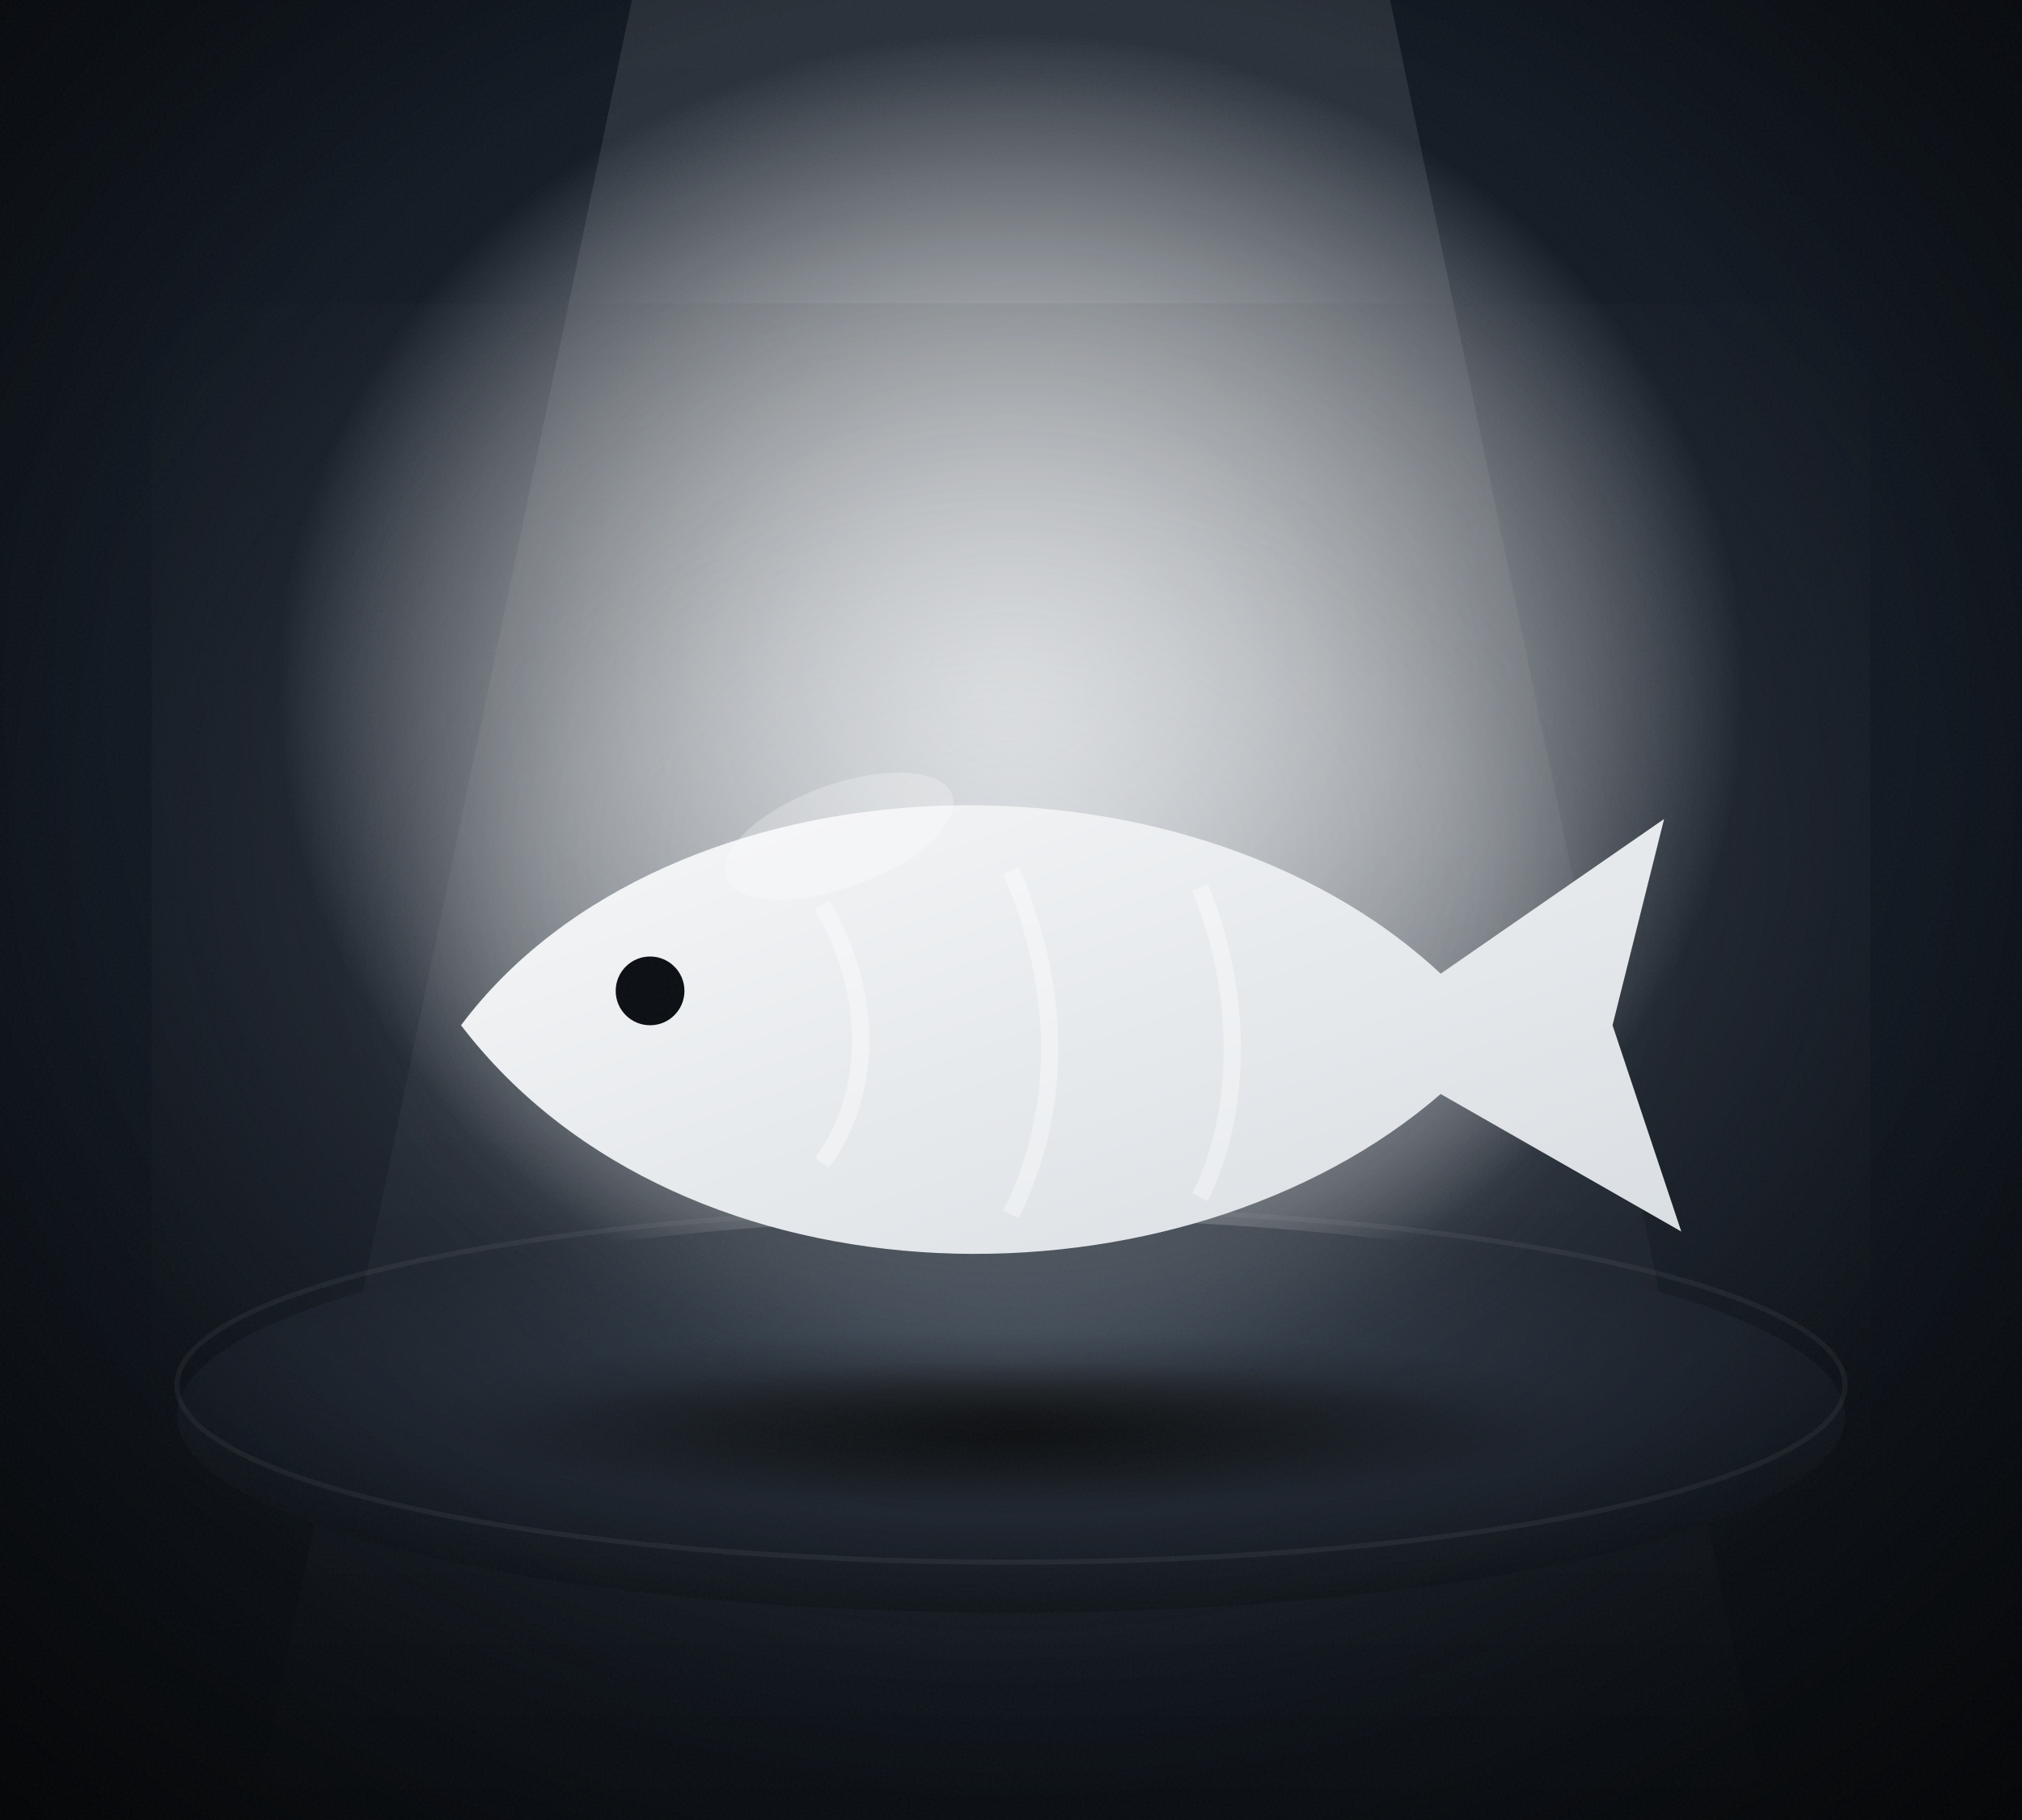
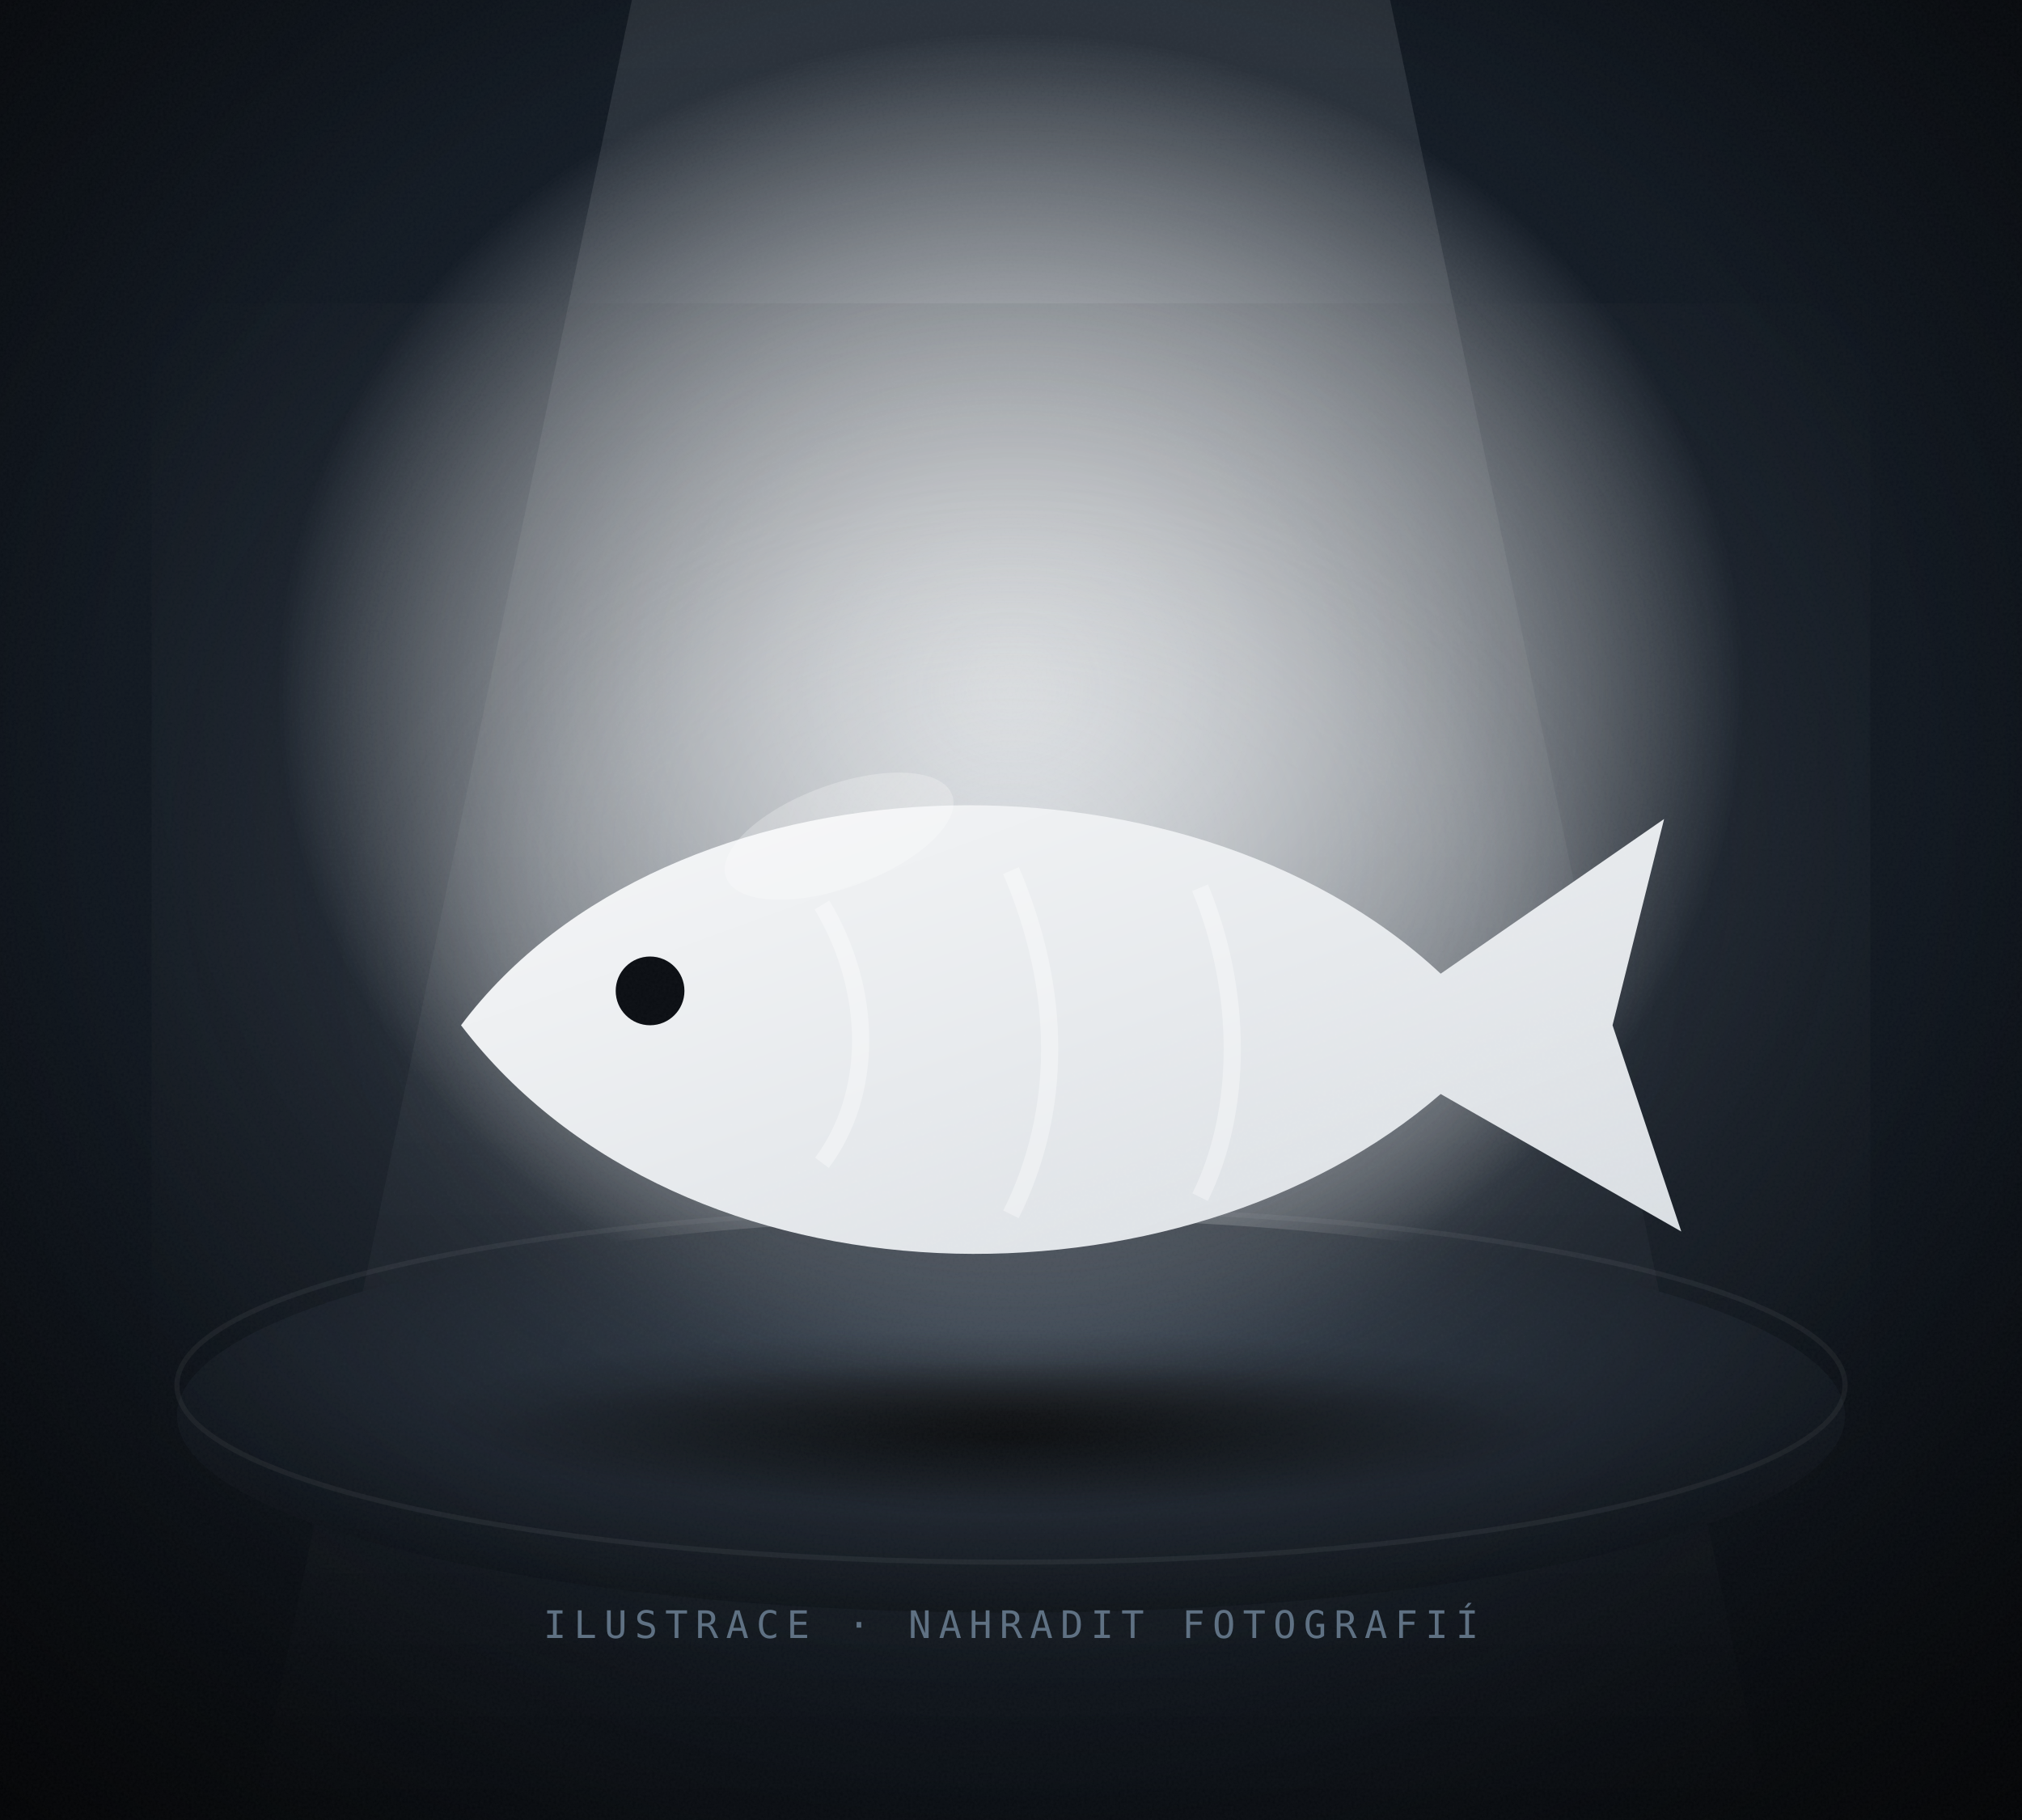
<svg xmlns="http://www.w3.org/2000/svg" viewBox="0 0 800 720" width="800" height="720">
  <defs>
    <radialGradient id="bg-cod" cx="50%" cy="38%" r="80%">
      <stop offset="0%" stop-color="#d8dde2" stop-opacity="0.28" />
      <stop offset="45%" stop-color="#121a24" />
      <stop offset="100%" stop-color="#06080b" />
    </radialGradient>
    <linearGradient id="beam-cod" x1="0" y1="0" x2="0" y2="1">
      <stop offset="0%" stop-color="#ffffff" stop-opacity="0.10" />
      <stop offset="100%" stop-color="#ffffff" stop-opacity="0" />
    </linearGradient>
    <radialGradient id="slab-cod" cx="50%" cy="35%" r="65%">
      <stop offset="0%" stop-color="#2a3644" />
      <stop offset="70%" stop-color="#151c25" />
      <stop offset="100%" stop-color="#0c1117" />
    </radialGradient>
    <radialGradient id="shadow-cod" cx="50%" cy="50%" r="50%">
      <stop offset="0%" stop-color="#000" stop-opacity="0.65" />
      <stop offset="100%" stop-color="#000" stop-opacity="0" />
    </radialGradient>
    <radialGradient id="vig-cod" cx="50%" cy="45%" r="75%">
      <stop offset="60%" stop-color="#000" stop-opacity="0" />
      <stop offset="100%" stop-color="#000" stop-opacity="0.55" />
    </radialGradient>
    <filter id="grain-cod">
      <feTurbulence type="fractalNoise" baseFrequency="0.9" numOctaves="2" stitchTiles="stitch" />
      <feColorMatrix values="0 0 0 0 1  0 0 0 0 1  0 0 0 0 1  0 0 0 0.05 0" />
    </filter>
    <filter id="soft-cod" x="-20%" y="-20%" width="140%" height="140%">
      <feGaussianBlur stdDeviation="22" />
    </filter>
  </defs>
  <rect width="800" height="720" fill="url(#bg-cod)" />
  <path d="M250,0 L550,0 L700,720 L100,720 Z" fill="url(#beam-cod)" />
  <ellipse cx="400" cy="560" rx="330" ry="78" fill="url(#slab-cod)" />
  <ellipse cx="400" cy="548" rx="330" ry="70" fill="none" stroke="#ffffff" stroke-opacity="0.06" stroke-width="2" />
  <ellipse cx="400" cy="560" rx="230" ry="34" fill="url(#shadow-cod)" />
  <ellipse cx="400" cy="380" rx="220" ry="150" fill="#d8dde2" opacity="0.18" filter="url(#soft-cod)" />
  <svg x="60" y="120" width="680" height="544" viewBox="0 0 200 160" class="" aria-hidden="true">
    <defs>
      <radialGradient id="gfishd8dde2bg" cx="50%" cy="40%" r="70%">
        <stop offset="0%" stop-color="#d8dde2" stop-opacity="0.35" />
        <stop offset="100%" stop-color="#0a0d12" stop-opacity="0" />
      </radialGradient>
      <linearGradient id="gfishd8dde2" x1="0" y1="0" x2="1" y2="1">
        <stop offset="0%" stop-color="#f6f7f8" />
        <stop offset="100%" stop-color="#d8dde2" />
      </linearGradient>
      <radialGradient id="gfishd8dde2sh" cx="50%" cy="50%" r="50%">
        <stop offset="0%" stop-color="#000" stop-opacity="0.55" />
        <stop offset="100%" stop-color="#000" stop-opacity="0" />
      </radialGradient>
    </defs>
    <rect width="200" height="160" fill="url(#gfishd8dde2bg)" />
    <ellipse cx="100" cy="132" rx="62" ry="9" fill="url(#gfishd8dde2sh)" />
    <g>
      <path d="M36,84 C60,52 120,50 150,78 L176,60 L170,84 L178,108 L150,92 C120,118 62,118 36,84 Z" fill="url(#gfishd8dde2)" />
      <circle cx="58" cy="80" r="4" fill="#0a0d12" />
      <path d="M78,70 C84,80 84,92 78,100 M100,66 C106,80 106,94 100,106 M122,68 C127,80 127,94 122,104" stroke="#fff" stroke-opacity="0.35" stroke-width="2" fill="none" />
      <ellipse cx="80" cy="62" rx="14" ry="6" fill="#fff" opacity="0.25" transform="rotate(-20 80 62)" />
    </g>
  </svg>
  <rect width="800" height="720" fill="url(#vig-cod)" />
  <rect width="800" height="720" filter="url(#grain-cod)" opacity="0.6" />
+   <text x="400" y="648" text-anchor="middle" font-family="ui-monospace, Menlo, monospace" font-size="15" letter-spacing="3" fill="#5f7183">ILUSTRACE · NAHRADIT FOTOGRAFIÍ</text>
</svg>
